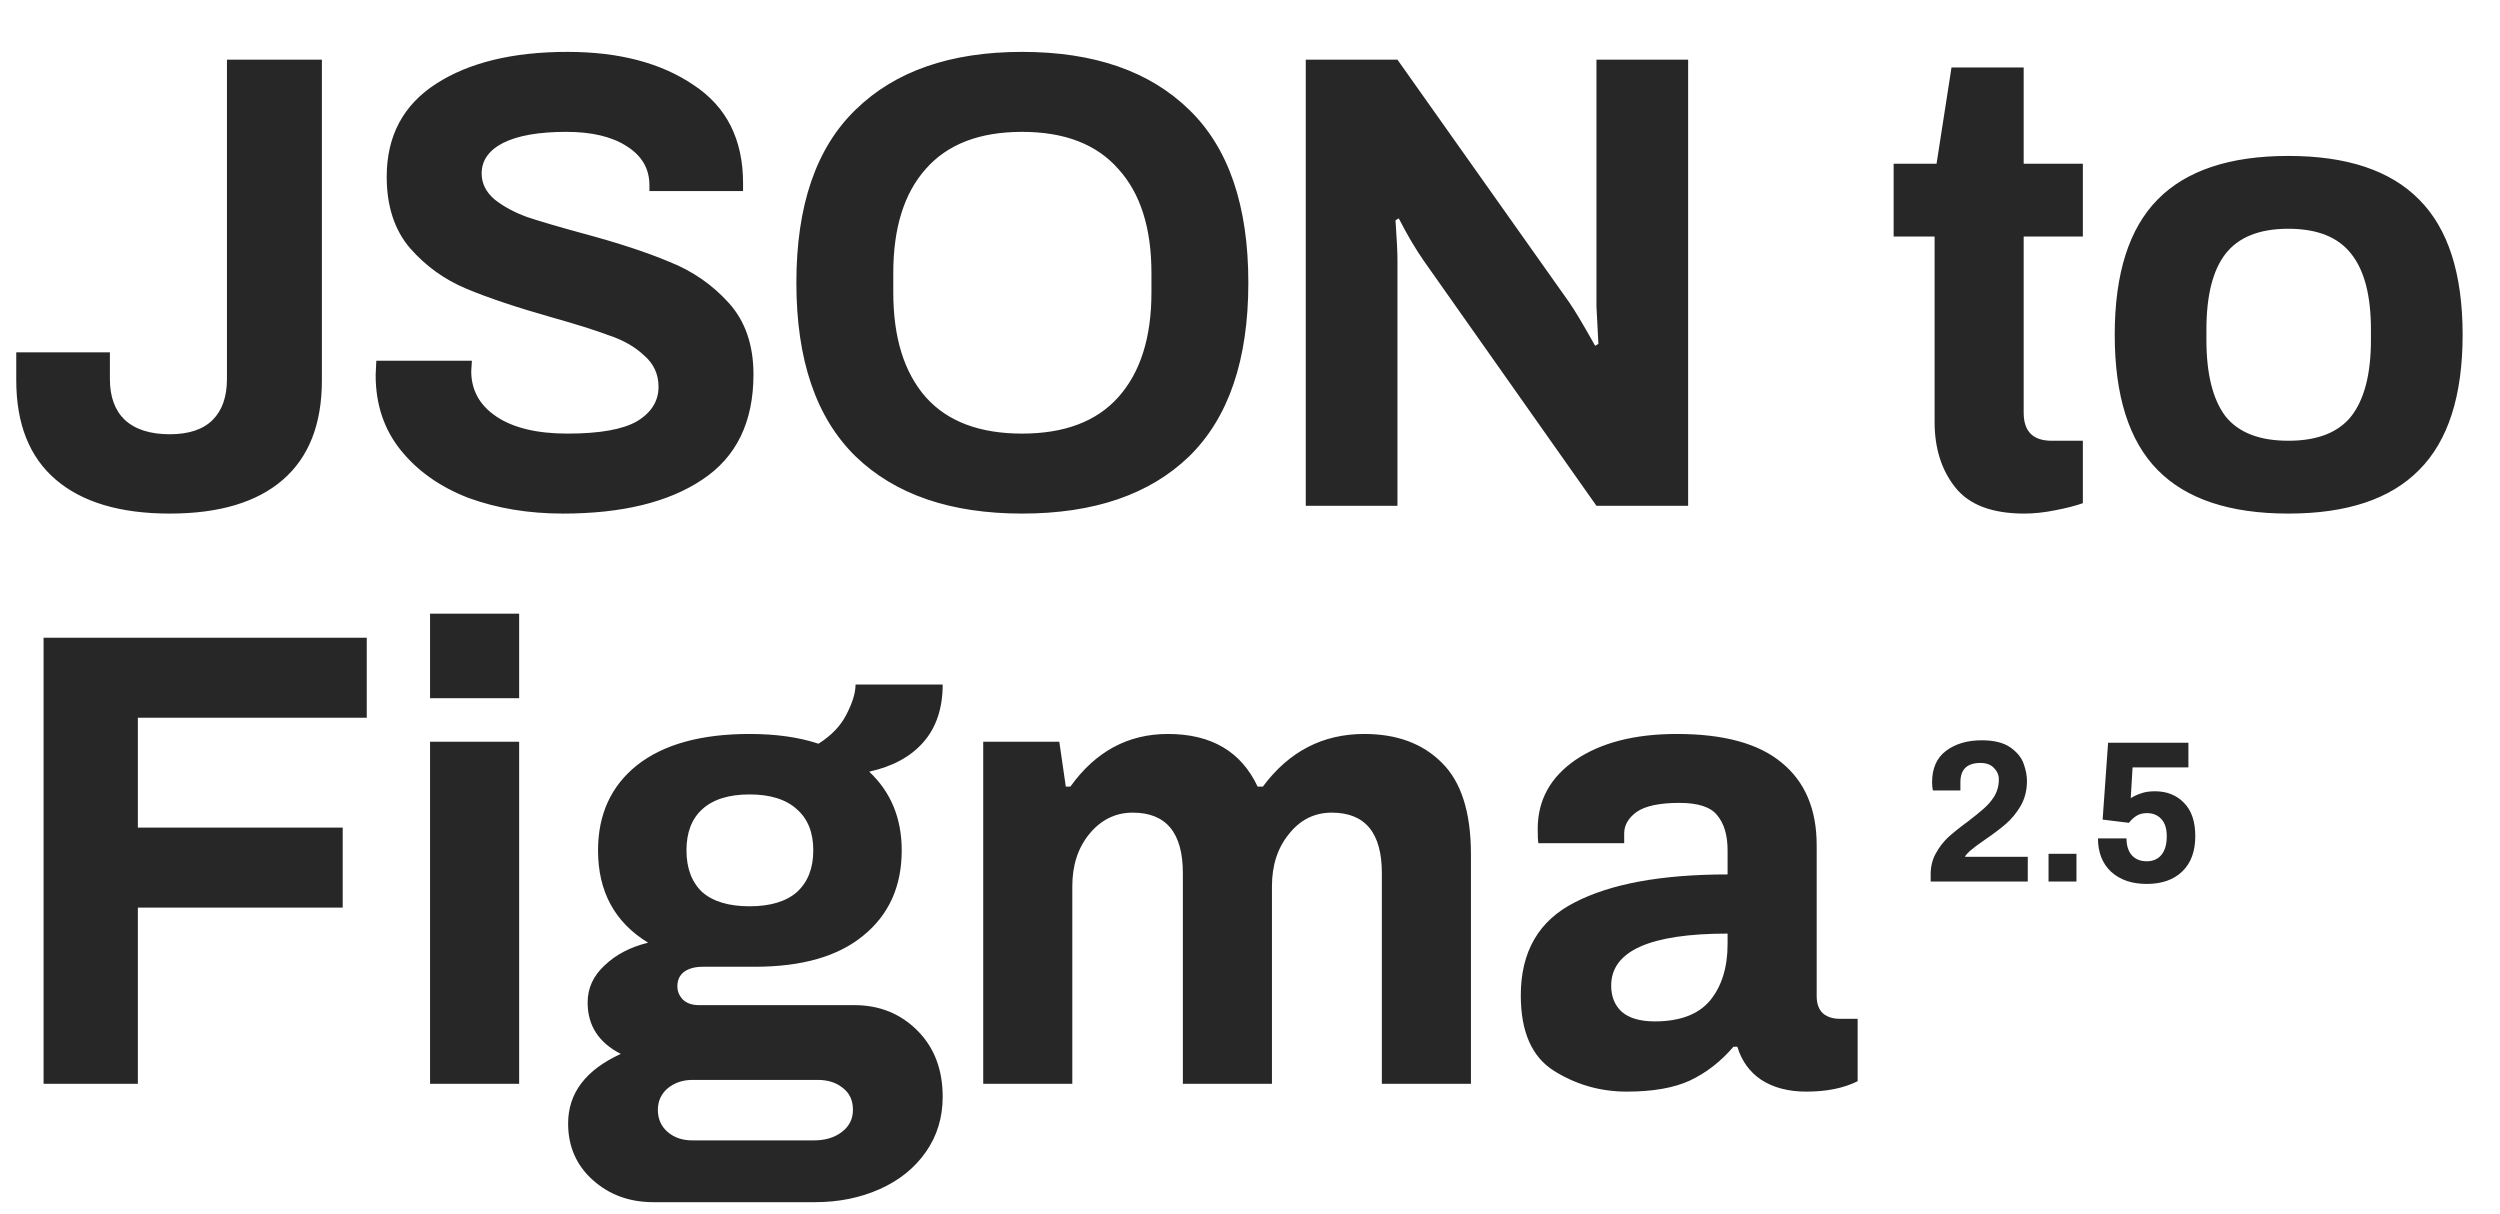
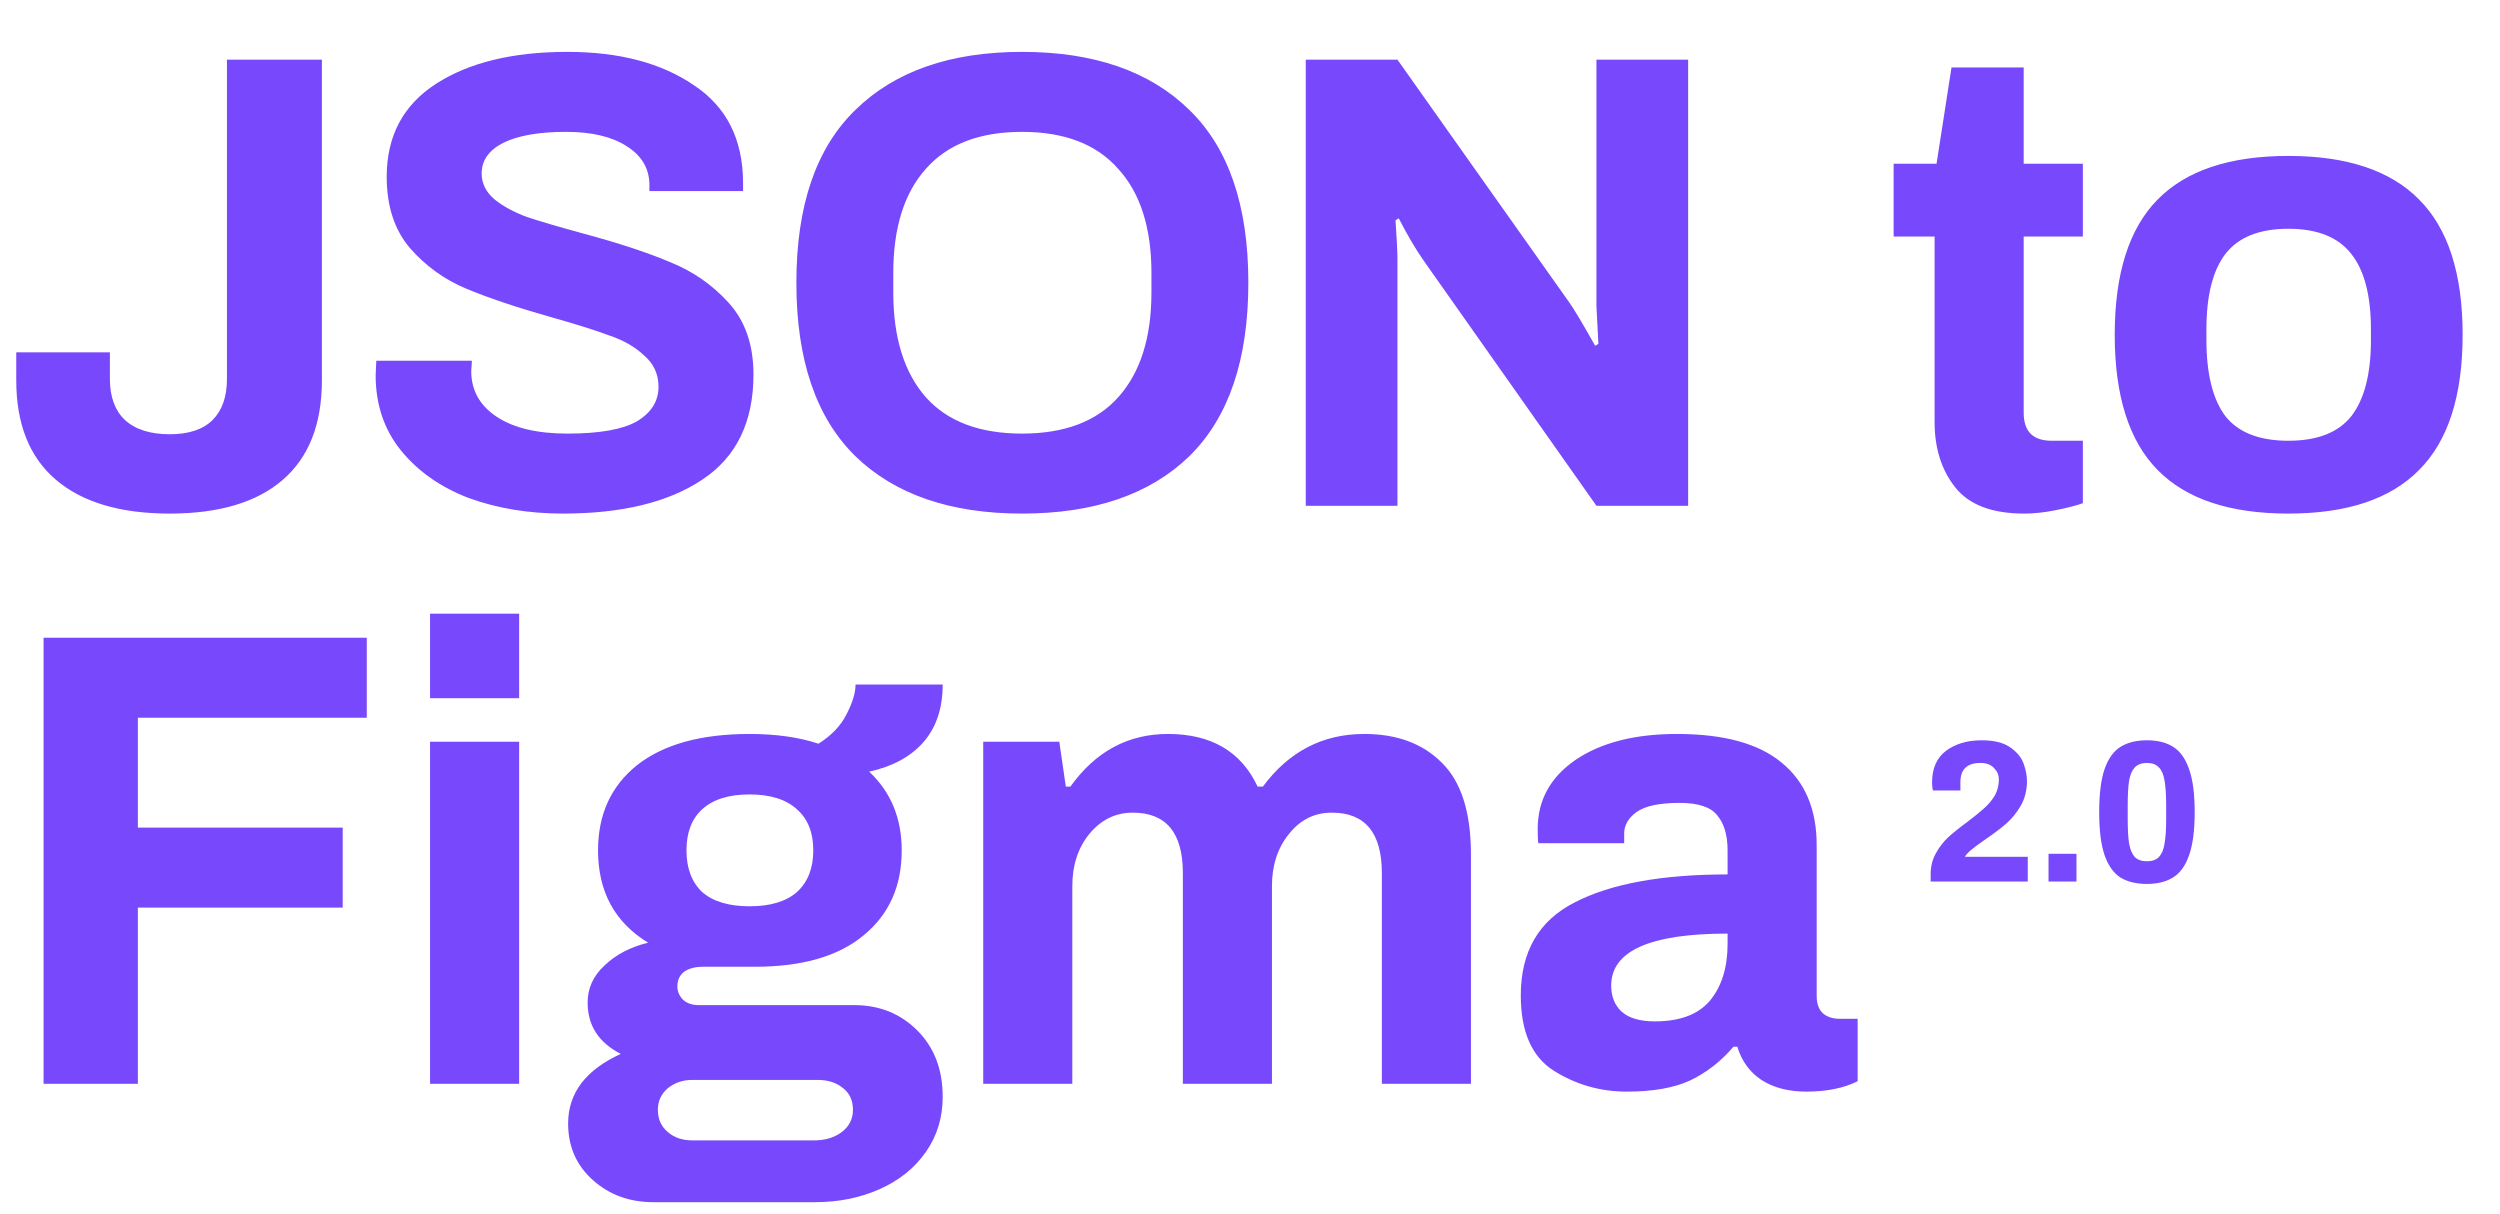
- <svg xmlns="http://www.w3.org/2000/svg" width="173" height="84" viewBox="0 0 173 84" fill="rgb(39, 39, 39)">
-   <path d="M11.745 35.54C8.325 35.54 5.7 34.76 3.87 33.2C2.04 31.64 1.125 29.345 1.125 26.315V24.38H7.605V26.225C7.605 27.455 7.95 28.4 8.64 29.06C9.36 29.72 10.395 30.05 11.745 30.05C13.065 30.05 14.055 29.72 14.715 29.06C15.375 28.4 15.705 27.455 15.705 26.225V4.13H22.275V26.315C22.275 29.345 21.375 31.64 19.575 33.2C17.775 34.76 15.165 35.54 11.745 35.54ZM38.955 35.54C36.585 35.54 34.41 35.18 32.43 34.46C30.48 33.71 28.92 32.615 27.75 31.175C26.58 29.735 25.995 27.995 25.995 25.955L26.04 24.965H32.655L32.61 25.685C32.61 27.005 33.195 28.055 34.365 28.835C35.535 29.615 37.17 30.005 39.27 30.005C41.49 30.005 43.095 29.72 44.085 29.15C45.075 28.55 45.57 27.755 45.57 26.765C45.57 25.895 45.24 25.175 44.58 24.605C43.95 24.005 43.14 23.54 42.15 23.21C41.19 22.85 39.855 22.43 38.145 21.95C35.715 21.26 33.75 20.6 32.25 19.97C30.75 19.34 29.46 18.41 28.38 17.18C27.3 15.92 26.76 14.27 26.76 12.23C26.76 9.41 27.9 7.265 30.18 5.795C32.46 4.325 35.49 3.59 39.27 3.59C42.84 3.59 45.75 4.355 48 5.885C50.28 7.385 51.42 9.65 51.42 12.68V13.22H44.94V12.815C44.94 11.675 44.415 10.775 43.365 10.115C42.345 9.455 40.95 9.125 39.18 9.125C37.29 9.125 35.835 9.38 34.815 9.89C33.825 10.4 33.33 11.105 33.33 12.005C33.33 12.695 33.63 13.295 34.23 13.805C34.83 14.285 35.58 14.69 36.48 15.02C37.38 15.32 38.655 15.695 40.305 16.145C42.765 16.805 44.775 17.465 46.335 18.125C47.925 18.755 49.29 19.7 50.43 20.96C51.57 22.22 52.14 23.87 52.14 25.91C52.14 29.21 50.955 31.64 48.585 33.2C46.245 34.76 43.035 35.54 38.955 35.54ZM70.725 35.54C65.775 35.54 61.934 34.22 59.205 31.58C56.474 28.91 55.109 24.905 55.109 19.565C55.109 14.225 56.474 10.235 59.205 7.595C61.934 4.925 65.775 3.59 70.725 3.59C75.704 3.59 79.559 4.925 82.29 7.595C85.019 10.235 86.385 14.225 86.385 19.565C86.385 24.905 85.019 28.91 82.29 31.58C79.559 34.22 75.704 35.54 70.725 35.54ZM70.725 30.005C73.665 30.005 75.885 29.165 77.385 27.485C78.915 25.775 79.68 23.36 79.68 20.24V18.89C79.68 15.77 78.915 13.37 77.385 11.69C75.885 9.98 73.665 9.125 70.725 9.125C67.784 9.125 65.564 9.98 64.064 11.69C62.565 13.37 61.815 15.77 61.815 18.89V20.24C61.815 23.36 62.565 25.775 64.064 27.485C65.564 29.165 67.784 30.005 70.725 30.005ZM90.359 4.13H96.704L108.584 20.915C108.944 21.425 109.544 22.43 110.384 23.93L110.609 23.795L110.474 21.185V4.13H116.819V35H110.474L98.549 18.08C97.979 17.27 97.394 16.28 96.794 15.11L96.569 15.245C96.659 16.535 96.704 17.435 96.704 17.945V35H90.359V4.13ZM140.084 35.54C137.864 35.54 136.274 34.94 135.314 33.74C134.354 32.54 133.874 31.025 133.874 29.195V16.37H131.039V11.33H134.009L135.044 4.67H140.039V11.33H144.134V16.37H140.039V28.565C140.039 29.855 140.684 30.5 141.974 30.5H144.134V34.82C143.624 35 142.979 35.165 142.199 35.315C141.449 35.465 140.744 35.54 140.084 35.54ZM158.354 35.54C154.304 35.54 151.289 34.535 149.309 32.525C147.329 30.515 146.339 27.395 146.339 23.165C146.339 18.935 147.329 15.815 149.309 13.805C151.289 11.795 154.304 10.79 158.354 10.79C162.404 10.79 165.419 11.795 167.399 13.805C169.409 15.815 170.414 18.935 170.414 23.165C170.414 27.395 169.409 30.515 167.399 32.525C165.419 34.535 162.404 35.54 158.354 35.54ZM158.354 30.5C160.364 30.5 161.819 29.93 162.719 28.79C163.619 27.62 164.069 25.865 164.069 23.525V22.805C164.069 20.465 163.619 18.725 162.719 17.585C161.819 16.415 160.364 15.83 158.354 15.83C156.344 15.83 154.889 16.415 153.989 17.585C153.119 18.725 152.684 20.465 152.684 22.805V23.525C152.684 25.865 153.119 27.62 153.989 28.79C154.889 29.93 156.344 30.5 158.354 30.5ZM3.015 44.13H25.38V49.665H9.54V57.27H23.715V62.805H9.54V75H3.015V44.13ZM29.76 42.465H35.925V48.315H29.76V42.465ZM29.76 51.33H35.925V75H29.76V51.33ZM45.209 83.19C43.559 83.19 42.164 82.68 41.024 81.66C39.884 80.64 39.314 79.335 39.314 77.745C39.314 75.645 40.529 74.04 42.959 72.93C41.429 72.15 40.664 70.965 40.664 69.375C40.664 68.385 41.054 67.53 41.834 66.81C42.614 66.06 43.619 65.535 44.849 65.235C42.539 63.825 41.384 61.695 41.384 58.845C41.384 56.355 42.284 54.39 44.084 52.95C45.914 51.51 48.509 50.79 51.869 50.79C53.699 50.79 55.289 51.015 56.639 51.465C57.539 50.895 58.184 50.22 58.574 49.44C58.994 48.63 59.204 47.94 59.204 47.37H65.234C65.234 49.02 64.784 50.355 63.884 51.375C63.014 52.365 61.769 53.04 60.149 53.4C61.649 54.81 62.399 56.625 62.399 58.845C62.399 61.335 61.514 63.3 59.744 64.74C58.004 66.18 55.499 66.9 52.229 66.9H48.629C48.089 66.9 47.654 67.02 47.324 67.26C47.024 67.5 46.874 67.83 46.874 68.25C46.874 68.61 47.009 68.925 47.279 69.195C47.549 69.435 47.909 69.555 48.359 69.555H59.114C60.854 69.555 62.309 70.14 63.479 71.31C64.649 72.48 65.234 74.01 65.234 75.9C65.234 77.34 64.844 78.615 64.064 79.725C63.284 80.835 62.219 81.69 60.869 82.29C59.519 82.89 58.034 83.19 56.414 83.19H45.209ZM51.869 62.715C53.309 62.715 54.404 62.385 55.154 61.725C55.904 61.035 56.279 60.075 56.279 58.845C56.279 57.615 55.904 56.67 55.154 56.01C54.404 55.32 53.309 54.975 51.869 54.975C50.429 54.975 49.334 55.32 48.584 56.01C47.864 56.67 47.504 57.615 47.504 58.845C47.504 60.075 47.864 61.035 48.584 61.725C49.334 62.385 50.429 62.715 51.869 62.715ZM56.324 78.915C57.104 78.915 57.749 78.72 58.259 78.33C58.769 77.94 59.024 77.43 59.024 76.8C59.024 76.14 58.784 75.63 58.304 75.27C57.854 74.91 57.284 74.73 56.594 74.73H47.909C47.249 74.73 46.679 74.925 46.199 75.315C45.749 75.705 45.524 76.2 45.524 76.8C45.524 77.43 45.749 77.94 46.199 78.33C46.649 78.72 47.219 78.915 47.909 78.915H56.324ZM68.039 51.33H73.304L73.754 54.435H74.069C75.809 52.005 78.059 50.79 80.819 50.79C83.819 50.79 85.889 52.005 87.029 54.435H87.389C89.189 52.005 91.529 50.79 94.409 50.79C96.659 50.79 98.444 51.45 99.764 52.77C101.114 54.09 101.789 56.205 101.789 59.115V75H95.624V60.42C95.624 57.63 94.469 56.235 92.159 56.235C90.959 56.235 89.969 56.73 89.189 57.72C88.409 58.68 88.019 59.88 88.019 61.32V75H81.854V60.42C81.854 57.63 80.699 56.235 78.389 56.235C77.189 56.235 76.184 56.73 75.374 57.72C74.594 58.68 74.204 59.88 74.204 61.32V75H68.039V51.33ZM112.574 75.54C110.744 75.54 109.064 75.06 107.534 74.1C106.004 73.14 105.239 71.4 105.239 68.88C105.239 65.85 106.484 63.705 108.974 62.445C111.464 61.155 114.989 60.51 119.549 60.51V58.845C119.549 57.795 119.309 56.985 118.829 56.415C118.379 55.845 117.509 55.56 116.219 55.56C114.839 55.56 113.849 55.77 113.249 56.19C112.679 56.61 112.394 57.105 112.394 57.675V58.35H106.454C106.424 58.17 106.409 57.84 106.409 57.36C106.409 55.38 107.279 53.79 109.019 52.59C110.789 51.39 113.129 50.79 116.039 50.79C119.279 50.79 121.694 51.45 123.284 52.77C124.904 54.09 125.714 55.995 125.714 58.485V68.925C125.714 69.465 125.864 69.87 126.164 70.14C126.464 70.38 126.839 70.5 127.289 70.5H128.549V74.82C127.589 75.3 126.404 75.54 124.994 75.54C123.764 75.54 122.729 75.27 121.889 74.73C121.079 74.19 120.524 73.425 120.224 72.435H119.954C119.084 73.455 118.079 74.235 116.939 74.775C115.829 75.285 114.374 75.54 112.574 75.54ZM114.509 70.68C116.249 70.68 117.524 70.2 118.334 69.24C119.144 68.25 119.549 66.945 119.549 65.325V64.605C114.179 64.605 111.494 65.805 111.494 68.205C111.494 68.955 111.734 69.555 112.214 70.005C112.724 70.455 113.489 70.68 114.509 70.68Z" />
-   <path d="M133.602 60.496C133.602 59.964 133.719 59.488 133.952 59.068C134.185 58.639 134.47 58.265 134.806 57.948C135.151 57.631 135.599 57.271 136.15 56.87C136.626 56.506 136.999 56.203 137.27 55.96C137.55 55.717 137.783 55.451 137.97 55.162C138.203 54.798 138.32 54.387 138.32 53.93C138.32 53.631 138.208 53.37 137.984 53.146C137.769 52.913 137.457 52.796 137.046 52.796C136.122 52.796 135.66 53.239 135.66 54.126V54.7H133.756C133.719 54.532 133.7 54.345 133.7 54.14C133.7 53.169 134.022 52.441 134.666 51.956C135.319 51.471 136.141 51.228 137.13 51.228C137.998 51.228 138.665 51.396 139.132 51.732C139.599 52.068 139.902 52.446 140.042 52.866C140.191 53.286 140.266 53.678 140.266 54.042C140.266 54.686 140.121 55.26 139.832 55.764C139.543 56.259 139.197 56.679 138.796 57.024C138.404 57.36 137.914 57.729 137.326 58.13C136.878 58.438 136.542 58.69 136.318 58.886C136.159 59.026 136.043 59.161 135.968 59.292H140.322V61H133.602V60.496ZM141.759 59.082H143.691V61H141.759V59.082ZM148.554 61.168C147.527 61.168 146.706 60.888 146.09 60.328C145.483 59.759 145.18 58.989 145.18 58.018H147.154C147.154 58.513 147.275 58.9 147.518 59.18C147.77 59.46 148.115 59.6 148.554 59.6C148.983 59.6 149.319 59.455 149.562 59.166C149.814 58.867 149.94 58.433 149.94 57.864C149.94 57.341 149.814 56.945 149.562 56.674C149.31 56.403 148.978 56.268 148.568 56.268C148.288 56.268 148.05 56.329 147.854 56.45C147.658 56.571 147.48 56.735 147.322 56.94L145.502 56.716L145.88 51.396H151.438V53.104H147.574L147.448 55.232C147.672 55.092 147.914 54.98 148.176 54.896C148.437 54.803 148.754 54.756 149.128 54.756C149.949 54.756 150.616 55.022 151.13 55.554C151.652 56.077 151.914 56.847 151.914 57.864C151.914 58.909 151.615 59.721 151.018 60.3C150.42 60.879 149.599 61.168 148.554 61.168Z" />
+ <svg xmlns="http://www.w3.org/2000/svg" width="173" height="84" viewBox="0 0 173 84" fill="none">
+   <path d="M11.745 35.54C8.325 35.54 5.7 34.76 3.87 33.2C2.04 31.64 1.125 29.345 1.125 26.315V24.38H7.605V26.225C7.605 27.455 7.95 28.4 8.64 29.06C9.36 29.72 10.395 30.05 11.745 30.05C13.065 30.05 14.055 29.72 14.715 29.06C15.375 28.4 15.705 27.455 15.705 26.225V4.13H22.275V26.315C22.275 29.345 21.375 31.64 19.575 33.2C17.775 34.76 15.165 35.54 11.745 35.54ZM38.955 35.54C36.585 35.54 34.41 35.18 32.43 34.46C30.48 33.71 28.92 32.615 27.75 31.175C26.58 29.735 25.995 27.995 25.995 25.955L26.04 24.965H32.655L32.61 25.685C32.61 27.005 33.195 28.055 34.365 28.835C35.535 29.615 37.17 30.005 39.27 30.005C41.49 30.005 43.095 29.72 44.085 29.15C45.075 28.55 45.57 27.755 45.57 26.765C45.57 25.895 45.24 25.175 44.58 24.605C43.95 24.005 43.14 23.54 42.15 23.21C41.19 22.85 39.855 22.43 38.145 21.95C35.715 21.26 33.75 20.6 32.25 19.97C30.75 19.34 29.46 18.41 28.38 17.18C27.3 15.92 26.76 14.27 26.76 12.23C26.76 9.41 27.9 7.265 30.18 5.795C32.46 4.325 35.49 3.59 39.27 3.59C42.84 3.59 45.75 4.355 48 5.885C50.28 7.385 51.42 9.65 51.42 12.68V13.22H44.94V12.815C44.94 11.675 44.415 10.775 43.365 10.115C42.345 9.455 40.95 9.125 39.18 9.125C37.29 9.125 35.835 9.38 34.815 9.89C33.825 10.4 33.33 11.105 33.33 12.005C33.33 12.695 33.63 13.295 34.23 13.805C34.83 14.285 35.58 14.69 36.48 15.02C37.38 15.32 38.655 15.695 40.305 16.145C42.765 16.805 44.775 17.465 46.335 18.125C47.925 18.755 49.29 19.7 50.43 20.96C51.57 22.22 52.14 23.87 52.14 25.91C52.14 29.21 50.955 31.64 48.585 33.2C46.245 34.76 43.035 35.54 38.955 35.54ZM70.725 35.54C65.775 35.54 61.934 34.22 59.205 31.58C56.474 28.91 55.109 24.905 55.109 19.565C55.109 14.225 56.474 10.235 59.205 7.595C61.934 4.925 65.775 3.59 70.725 3.59C75.704 3.59 79.559 4.925 82.29 7.595C85.019 10.235 86.385 14.225 86.385 19.565C86.385 24.905 85.019 28.91 82.29 31.58C79.559 34.22 75.704 35.54 70.725 35.54ZM70.725 30.005C73.665 30.005 75.885 29.165 77.385 27.485C78.915 25.775 79.68 23.36 79.68 20.24V18.89C79.68 15.77 78.915 13.37 77.385 11.69C75.885 9.98 73.665 9.125 70.725 9.125C67.784 9.125 65.564 9.98 64.064 11.69C62.565 13.37 61.815 15.77 61.815 18.89V20.24C61.815 23.36 62.565 25.775 64.064 27.485C65.564 29.165 67.784 30.005 70.725 30.005ZM90.359 4.13H96.704L108.584 20.915C108.944 21.425 109.544 22.43 110.384 23.93L110.609 23.795L110.474 21.185V4.13H116.819V35H110.474L98.549 18.08C97.979 17.27 97.394 16.28 96.794 15.11L96.569 15.245C96.659 16.535 96.704 17.435 96.704 17.945V35H90.359V4.13ZM140.084 35.54C137.864 35.54 136.274 34.94 135.314 33.74C134.354 32.54 133.874 31.025 133.874 29.195V16.37H131.039V11.33H134.009L135.044 4.67H140.039V11.33H144.134V16.37H140.039V28.565C140.039 29.855 140.684 30.5 141.974 30.5H144.134V34.82C143.624 35 142.979 35.165 142.199 35.315C141.449 35.465 140.744 35.54 140.084 35.54ZM158.354 35.54C154.304 35.54 151.289 34.535 149.309 32.525C147.329 30.515 146.339 27.395 146.339 23.165C146.339 18.935 147.329 15.815 149.309 13.805C151.289 11.795 154.304 10.79 158.354 10.79C162.404 10.79 165.419 11.795 167.399 13.805C169.409 15.815 170.414 18.935 170.414 23.165C170.414 27.395 169.409 30.515 167.399 32.525C165.419 34.535 162.404 35.54 158.354 35.54ZM158.354 30.5C160.364 30.5 161.819 29.93 162.719 28.79C163.619 27.62 164.069 25.865 164.069 23.525V22.805C164.069 20.465 163.619 18.725 162.719 17.585C161.819 16.415 160.364 15.83 158.354 15.83C156.344 15.83 154.889 16.415 153.989 17.585C153.119 18.725 152.684 20.465 152.684 22.805V23.525C152.684 25.865 153.119 27.62 153.989 28.79C154.889 29.93 156.344 30.5 158.354 30.5ZM3.015 44.13H25.38V49.665H9.54V57.27H23.715V62.805H9.54V75H3.015V44.13ZM29.76 42.465H35.925V48.315H29.76V42.465ZM29.76 51.33H35.925V75H29.76V51.33ZM45.209 83.19C43.559 83.19 42.164 82.68 41.024 81.66C39.884 80.64 39.314 79.335 39.314 77.745C39.314 75.645 40.529 74.04 42.959 72.93C41.429 72.15 40.664 70.965 40.664 69.375C40.664 68.385 41.054 67.53 41.834 66.81C42.614 66.06 43.619 65.535 44.849 65.235C42.539 63.825 41.384 61.695 41.384 58.845C41.384 56.355 42.284 54.39 44.084 52.95C45.914 51.51 48.509 50.79 51.869 50.79C53.699 50.79 55.289 51.015 56.639 51.465C57.539 50.895 58.184 50.22 58.574 49.44C58.994 48.63 59.204 47.94 59.204 47.37H65.234C65.234 49.02 64.784 50.355 63.884 51.375C63.014 52.365 61.769 53.04 60.149 53.4C61.649 54.81 62.399 56.625 62.399 58.845C62.399 61.335 61.514 63.3 59.744 64.74C58.004 66.18 55.499 66.9 52.229 66.9H48.629C48.089 66.9 47.654 67.02 47.324 67.26C47.024 67.5 46.874 67.83 46.874 68.25C46.874 68.61 47.009 68.925 47.279 69.195C47.549 69.435 47.909 69.555 48.359 69.555H59.114C60.854 69.555 62.309 70.14 63.479 71.31C64.649 72.48 65.234 74.01 65.234 75.9C65.234 77.34 64.844 78.615 64.064 79.725C63.284 80.835 62.219 81.69 60.869 82.29C59.519 82.89 58.034 83.19 56.414 83.19H45.209ZM51.869 62.715C53.309 62.715 54.404 62.385 55.154 61.725C55.904 61.035 56.279 60.075 56.279 58.845C56.279 57.615 55.904 56.67 55.154 56.01C54.404 55.32 53.309 54.975 51.869 54.975C50.429 54.975 49.334 55.32 48.584 56.01C47.864 56.67 47.504 57.615 47.504 58.845C47.504 60.075 47.864 61.035 48.584 61.725C49.334 62.385 50.429 62.715 51.869 62.715ZM56.324 78.915C57.104 78.915 57.749 78.72 58.259 78.33C58.769 77.94 59.024 77.43 59.024 76.8C59.024 76.14 58.784 75.63 58.304 75.27C57.854 74.91 57.284 74.73 56.594 74.73H47.909C47.249 74.73 46.679 74.925 46.199 75.315C45.749 75.705 45.524 76.2 45.524 76.8C45.524 77.43 45.749 77.94 46.199 78.33C46.649 78.72 47.219 78.915 47.909 78.915H56.324ZM68.039 51.33H73.304L73.754 54.435H74.069C75.809 52.005 78.059 50.79 80.819 50.79C83.819 50.79 85.889 52.005 87.029 54.435H87.389C89.189 52.005 91.529 50.79 94.409 50.79C96.659 50.79 98.444 51.45 99.764 52.77C101.114 54.09 101.789 56.205 101.789 59.115V75H95.624V60.42C95.624 57.63 94.469 56.235 92.159 56.235C90.959 56.235 89.969 56.73 89.189 57.72C88.409 58.68 88.019 59.88 88.019 61.32V75H81.854V60.42C81.854 57.63 80.699 56.235 78.389 56.235C77.189 56.235 76.184 56.73 75.374 57.72C74.594 58.68 74.204 59.88 74.204 61.32V75H68.039V51.33ZM112.574 75.54C110.744 75.54 109.064 75.06 107.534 74.1C106.004 73.14 105.239 71.4 105.239 68.88C105.239 65.85 106.484 63.705 108.974 62.445C111.464 61.155 114.989 60.51 119.549 60.51V58.845C119.549 57.795 119.309 56.985 118.829 56.415C118.379 55.845 117.509 55.56 116.219 55.56C114.839 55.56 113.849 55.77 113.249 56.19C112.679 56.61 112.394 57.105 112.394 57.675V58.35H106.454C106.424 58.17 106.409 57.84 106.409 57.36C106.409 55.38 107.279 53.79 109.019 52.59C110.789 51.39 113.129 50.79 116.039 50.79C119.279 50.79 121.694 51.45 123.284 52.77C124.904 54.09 125.714 55.995 125.714 58.485V68.925C125.714 69.465 125.864 69.87 126.164 70.14C126.464 70.38 126.839 70.5 127.289 70.5H128.549V74.82C127.589 75.3 126.404 75.54 124.994 75.54C123.764 75.54 122.729 75.27 121.889 74.73C121.079 74.19 120.524 73.425 120.224 72.435H119.954C119.084 73.455 118.079 74.235 116.939 74.775C115.829 75.285 114.374 75.54 112.574 75.54ZM114.509 70.68C116.249 70.68 117.524 70.2 118.334 69.24C119.144 68.25 119.549 66.945 119.549 65.325V64.605C114.179 64.605 111.494 65.805 111.494 68.205C111.494 68.955 111.734 69.555 112.214 70.005C112.724 70.455 113.489 70.68 114.509 70.68Z" fill="#7748FC" />
+   <path d="M133.602 60.496C133.602 59.964 133.719 59.488 133.952 59.068C134.185 58.639 134.47 58.265 134.806 57.948C135.151 57.631 135.599 57.271 136.15 56.87C136.626 56.506 136.999 56.203 137.27 55.96C137.55 55.717 137.783 55.451 137.97 55.162C138.203 54.798 138.32 54.387 138.32 53.93C138.32 53.631 138.208 53.37 137.984 53.146C137.769 52.913 137.457 52.796 137.046 52.796C136.122 52.796 135.66 53.239 135.66 54.126V54.7H133.756C133.719 54.532 133.7 54.345 133.7 54.14C133.7 53.169 134.022 52.441 134.666 51.956C135.319 51.471 136.141 51.228 137.13 51.228C137.998 51.228 138.665 51.396 139.132 51.732C139.599 52.068 139.902 52.446 140.042 52.866C140.191 53.286 140.266 53.678 140.266 54.042C140.266 54.686 140.121 55.26 139.832 55.764C139.543 56.259 139.197 56.679 138.796 57.024C138.404 57.36 137.914 57.729 137.326 58.13C136.878 58.438 136.542 58.69 136.318 58.886C136.159 59.026 136.043 59.161 135.968 59.292H140.322V61H133.602V60.496ZM141.759 59.082H143.691V61H141.759V59.082ZM148.568 61.168C147.84 61.168 147.233 61.023 146.748 60.734C146.272 60.435 145.903 59.922 145.642 59.194C145.39 58.466 145.264 57.467 145.264 56.198C145.264 54.929 145.39 53.93 145.642 53.202C145.903 52.474 146.272 51.965 146.748 51.676C147.233 51.377 147.84 51.228 148.568 51.228C149.296 51.228 149.898 51.377 150.374 51.676C150.859 51.975 151.228 52.488 151.48 53.216C151.741 53.935 151.872 54.929 151.872 56.198C151.872 57.467 151.741 58.466 151.48 59.194C151.228 59.913 150.859 60.421 150.374 60.72C149.898 61.019 149.296 61.168 148.568 61.168ZM148.568 59.6C148.932 59.6 149.207 59.502 149.394 59.306C149.59 59.101 149.72 58.793 149.786 58.382C149.86 57.971 149.898 57.407 149.898 56.688V55.708C149.898 54.989 149.86 54.425 149.786 54.014C149.72 53.603 149.59 53.3 149.394 53.104C149.207 52.899 148.932 52.796 148.568 52.796C148.204 52.796 147.924 52.899 147.728 53.104C147.541 53.3 147.41 53.603 147.336 54.014C147.27 54.425 147.238 54.989 147.238 55.708V56.688C147.238 57.407 147.27 57.971 147.336 58.382C147.41 58.793 147.541 59.101 147.728 59.306C147.924 59.502 148.204 59.6 148.568 59.6Z" fill="#7748FC" />
</svg>
